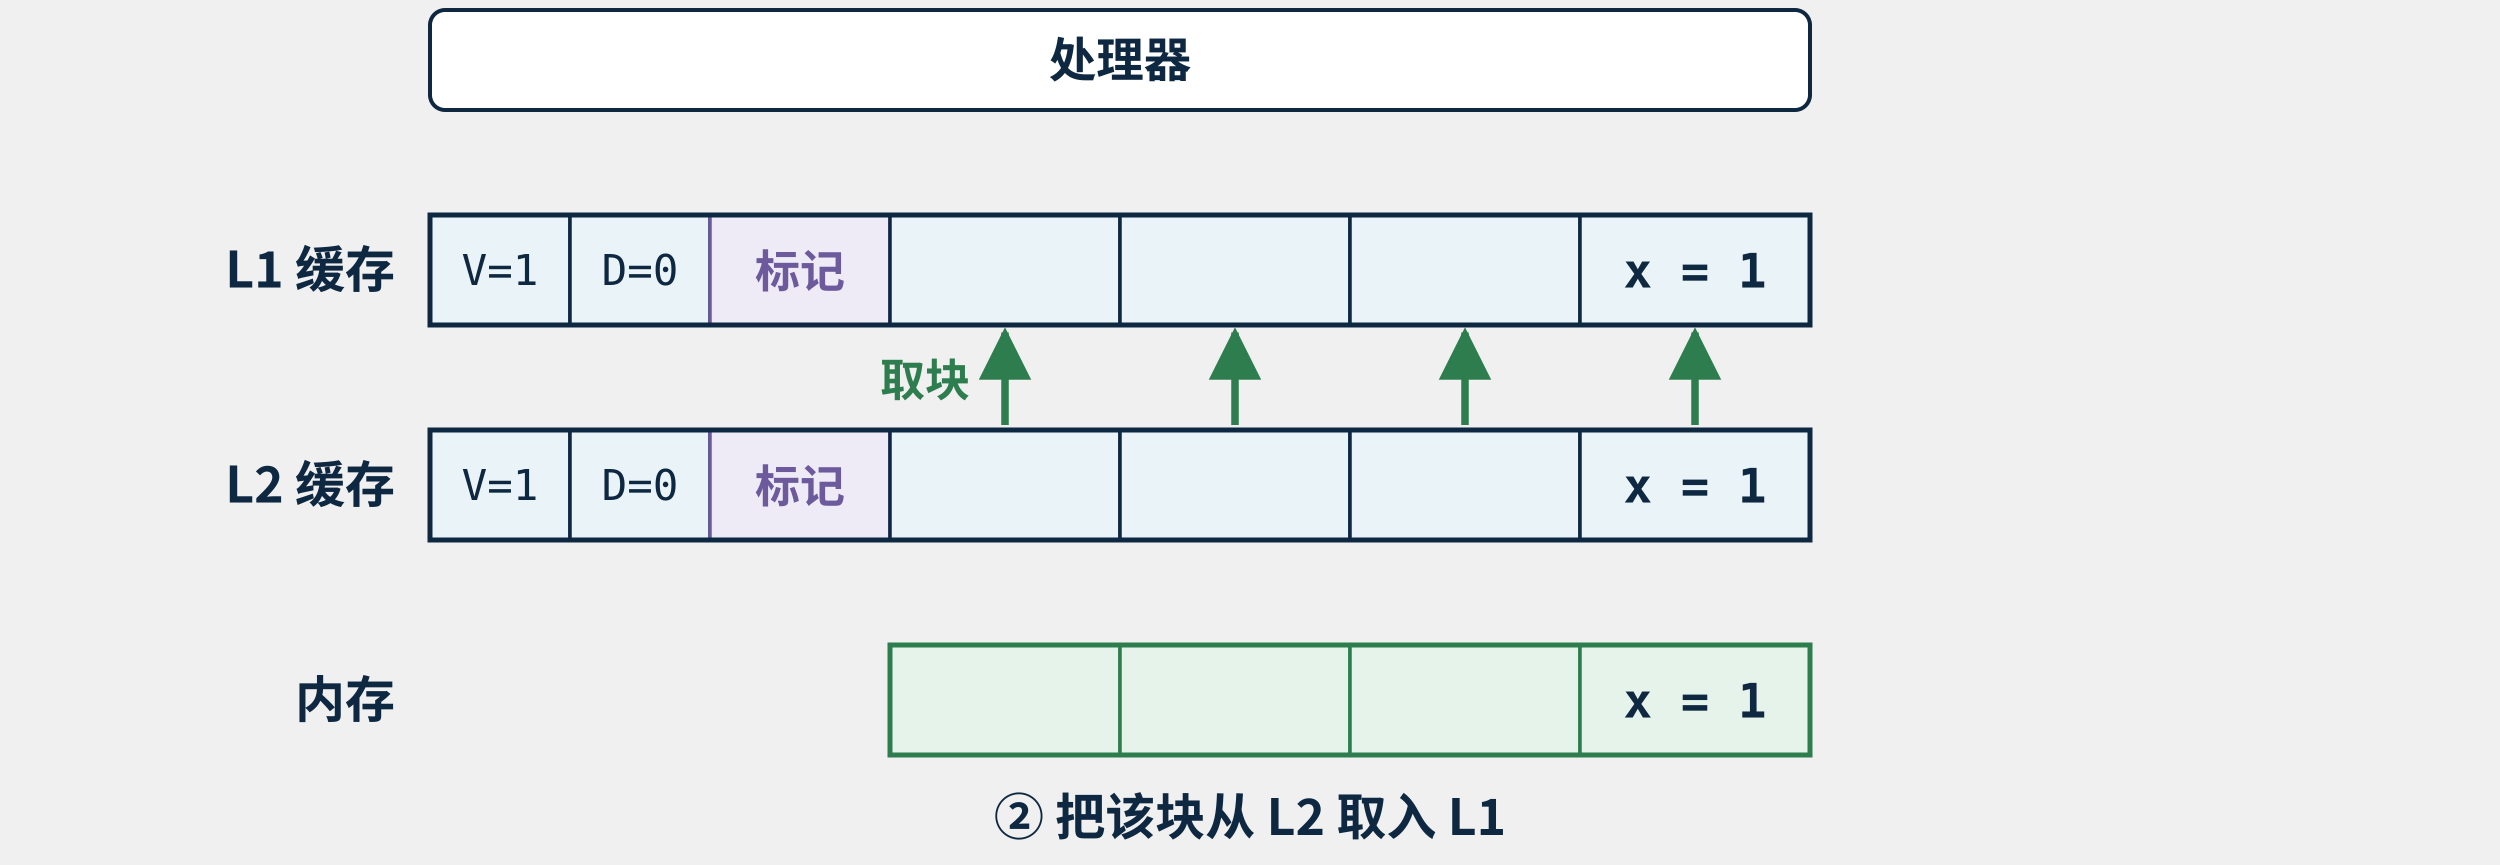
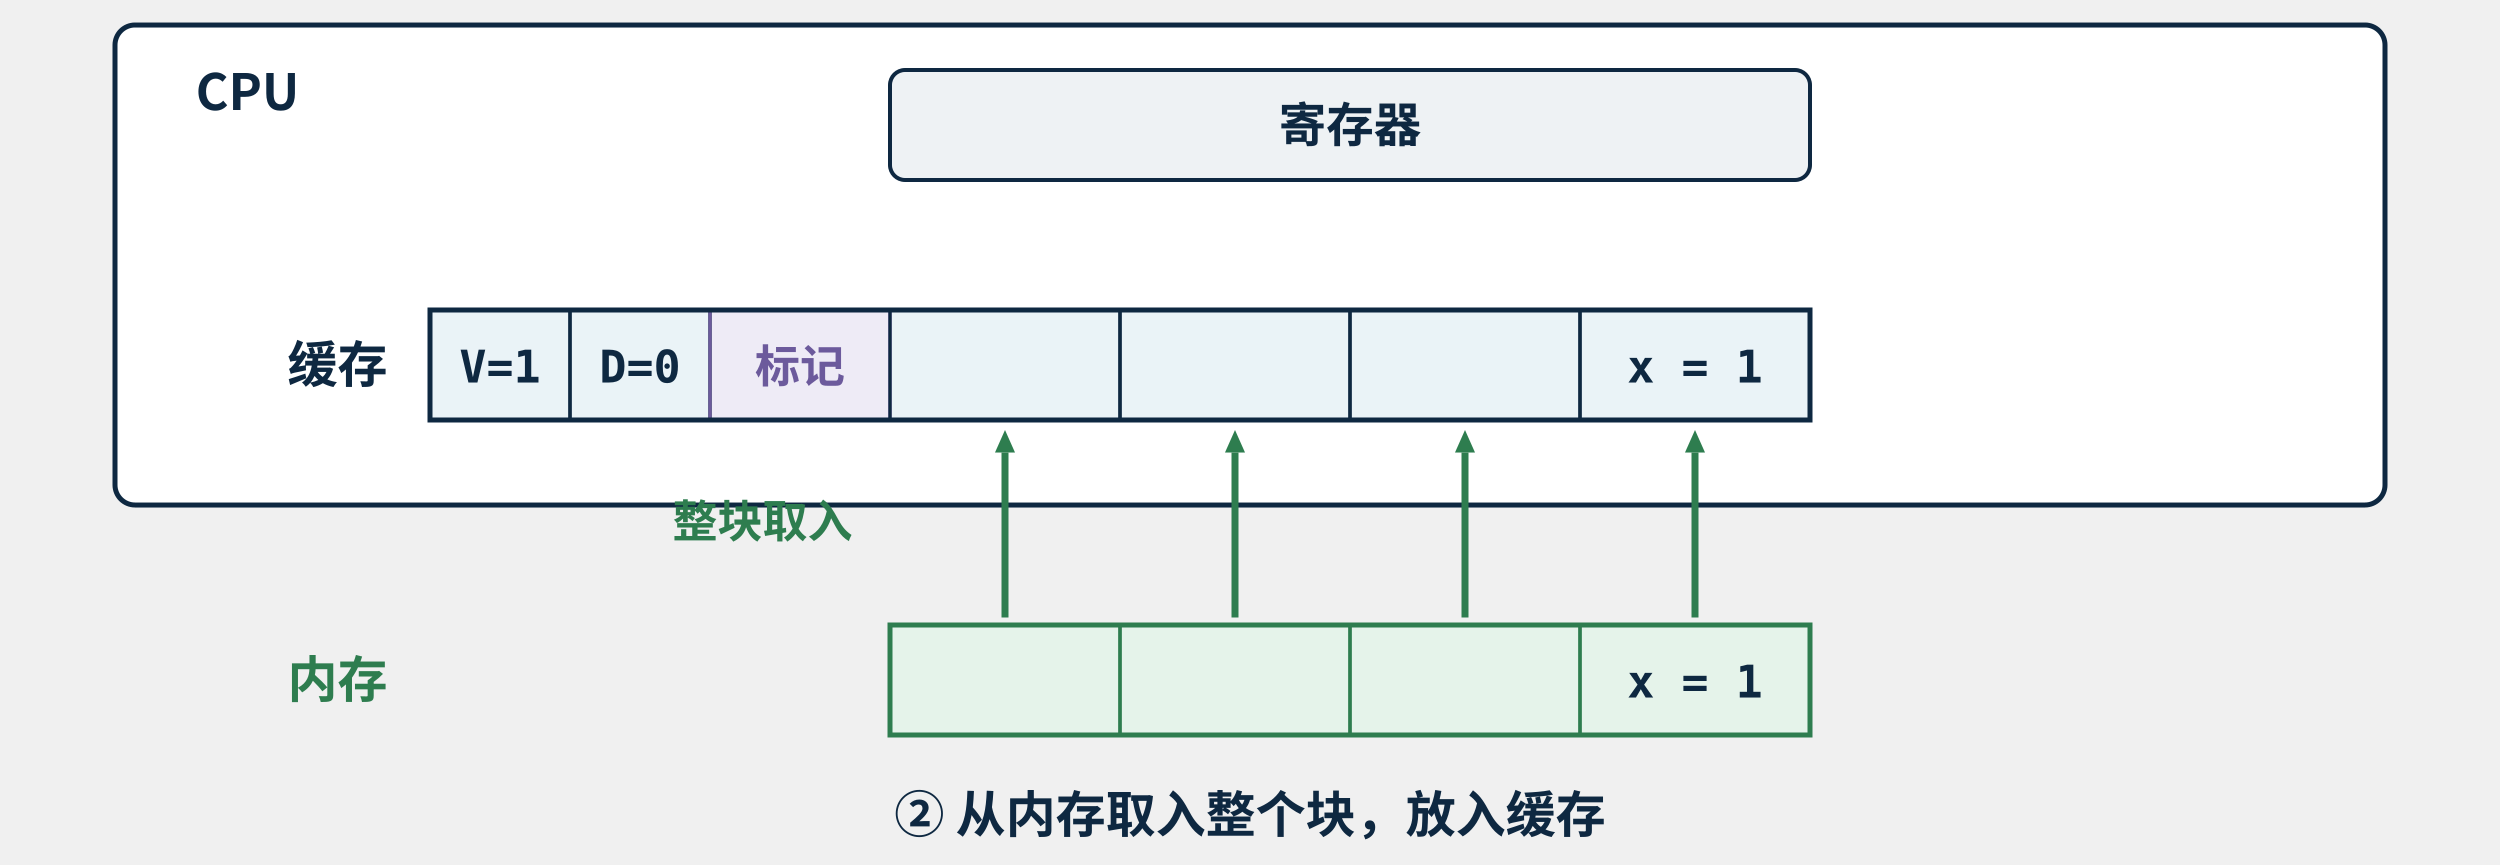
<svg xmlns="http://www.w3.org/2000/svg" viewBox="0 0 1000 346" width="1000" height="346">
  <defs>
    <marker id="ah-156082" viewBox="0 0 10 10" refX="9" refY="5" markerWidth="7" markerHeight="7" orient="auto-start-reverse">
      <path d="M0,0 L10,5 L0,10 z" fill="#156082" />
    </marker>
    <marker id="ah-e97132" viewBox="0 0 10 10" refX="9" refY="5" markerWidth="7" markerHeight="7" orient="auto-start-reverse">
      <path d="M0,0 L10,5 L0,10 z" fill="#e97132" />
    </marker>
    <marker id="ah-0e2841" viewBox="0 0 10 10" refX="9" refY="5" markerWidth="7" markerHeight="7" orient="auto-start-reverse">
      <path d="M0,0 L10,5 L0,10 z" fill="#0e2841" />
    </marker>
    <marker id="ah-2e7d4f" viewBox="0 0 10 10" refX="9" refY="5" markerWidth="7" markerHeight="7" orient="auto-start-reverse">
      <path d="M0,0 L10,5 L0,10 z" fill="#2e7d4f" />
    </marker>
    <marker id="ah-c0392b" viewBox="0 0 10 10" refX="9" refY="5" markerWidth="7" markerHeight="7" orient="auto-start-reverse">
      <path d="M0,0 L10,5 L0,10 z" fill="#c0392b" />
    </marker>
    <marker id="ah-5a6b78" viewBox="0 0 10 10" refX="9" refY="5" markerWidth="7" markerHeight="7" orient="auto-start-reverse">
      <path d="M0,0 L10,5 L0,10 z" fill="#5a6b78" />
    </marker>
    <marker id="ah-9fb5c3" viewBox="0 0 10 10" refX="9" refY="5" markerWidth="7" markerHeight="7" orient="auto-start-reverse">
      <path d="M0,0 L10,5 L0,10 z" fill="#9fb5c3" />
    </marker>
  </defs>
-   <rect x="172.0" y="4.0" width="552.0" height="40.0" rx="6" fill="#ffffff" stroke="#0e2841" stroke-width="1.6" />
-   <text x="448.0" y="30.8" font-family="PingFang SC, Noto Sans CJK SC, Source Han Sans SC, sans-serif" font-size="19" font-weight="bold" fill="#0e2841" text-anchor="middle">处理器</text>
-   <text x="158.0" y="115.0" font-family="PingFang SC, Noto Sans CJK SC, Source Han Sans SC, sans-serif" font-size="20" font-weight="bold" fill="#0e2841" text-anchor="end">L1 缓存</text>
-   <rect x="172.0" y="86.0" width="56.0" height="44.0" rx="0" fill="#eaf3f7" stroke="#0e2841" stroke-width="1.4" />
-   <text x="200.0" y="114.0" font-family="SFMono-Regular, Menlo, DejaVu Sans Mono, Consolas, monospace" font-size="17" font-weight="normal" fill="#0e2841" text-anchor="middle">V=1</text>
-   <rect x="228.0" y="86.0" width="56.0" height="44.0" rx="0" fill="#eaf3f7" stroke="#0e2841" stroke-width="1.4" />
-   <text x="256.0" y="114.0" font-family="SFMono-Regular, Menlo, DejaVu Sans Mono, Consolas, monospace" font-size="17" font-weight="normal" fill="#0e2841" text-anchor="middle">D=0</text>
-   <rect x="284.0" y="86.0" width="72.0" height="44.0" rx="0" fill="#eeebf6" stroke="#6c5a9c" stroke-width="1.4" />
-   <text x="320.0" y="115.0" font-family="PingFang SC, Noto Sans CJK SC, Source Han Sans SC, sans-serif" font-size="18" font-weight="bold" fill="#6c5a9c" text-anchor="middle">标记</text>
-   <rect x="356.0" y="86.0" width="92.0" height="44.0" rx="0" fill="#eaf3f7" stroke="#0e2841" stroke-width="1.4" />
-   <rect x="448.0" y="86.0" width="92.0" height="44.0" rx="0" fill="#eaf3f7" stroke="#0e2841" stroke-width="1.4" />
-   <rect x="540.0" y="86.0" width="92.0" height="44.0" rx="0" fill="#eaf3f7" stroke="#0e2841" stroke-width="1.4" />
-   <rect x="632.0" y="86.0" width="92.0" height="44.0" rx="0" fill="#eaf3f7" stroke="#0e2841" stroke-width="1.4" />
-   <text x="678.0" y="115.0" font-family="SFMono-Regular, Menlo, DejaVu Sans Mono, Consolas, monospace" font-size="19" font-weight="bold" fill="#0e2841" text-anchor="middle">x = 1</text>
-   <rect x="172.0" y="86.0" width="552.0" height="44.0" rx="0" fill="none" stroke="#0e2841" stroke-width="2" />
-   <text x="158.0" y="201.0" font-family="PingFang SC, Noto Sans CJK SC, Source Han Sans SC, sans-serif" font-size="20" font-weight="bold" fill="#0e2841" text-anchor="end">L2 缓存</text>
-   <rect x="172.0" y="172.0" width="56.0" height="44.0" rx="0" fill="#eaf3f7" stroke="#0e2841" stroke-width="1.4" />
-   <text x="200.0" y="200.0" font-family="SFMono-Regular, Menlo, DejaVu Sans Mono, Consolas, monospace" font-size="17" font-weight="normal" fill="#0e2841" text-anchor="middle">V=1</text>
-   <rect x="228.0" y="172.0" width="56.0" height="44.0" rx="0" fill="#eaf3f7" stroke="#0e2841" stroke-width="1.4" />
-   <text x="256.0" y="200.0" font-family="SFMono-Regular, Menlo, DejaVu Sans Mono, Consolas, monospace" font-size="17" font-weight="normal" fill="#0e2841" text-anchor="middle">D=0</text>
-   <rect x="284.0" y="172.0" width="72.0" height="44.0" rx="0" fill="#eeebf6" stroke="#6c5a9c" stroke-width="1.4" />
-   <text x="320.0" y="201.0" font-family="PingFang SC, Noto Sans CJK SC, Source Han Sans SC, sans-serif" font-size="18" font-weight="bold" fill="#6c5a9c" text-anchor="middle">标记</text>
-   <rect x="356.0" y="172.0" width="92.0" height="44.0" rx="0" fill="#eaf3f7" stroke="#0e2841" stroke-width="1.4" />
-   <rect x="448.0" y="172.0" width="92.0" height="44.0" rx="0" fill="#eaf3f7" stroke="#0e2841" stroke-width="1.4" />
-   <rect x="540.0" y="172.0" width="92.0" height="44.0" rx="0" fill="#eaf3f7" stroke="#0e2841" stroke-width="1.4" />
-   <rect x="632.0" y="172.0" width="92.0" height="44.0" rx="0" fill="#eaf3f7" stroke="#0e2841" stroke-width="1.4" />
-   <text x="678.0" y="201.0" font-family="SFMono-Regular, Menlo, DejaVu Sans Mono, Consolas, monospace" font-size="19" font-weight="bold" fill="#0e2841" text-anchor="middle">x = 1</text>
-   <rect x="172.0" y="172.0" width="552.0" height="44.0" rx="0" fill="none" stroke="#0e2841" stroke-width="2" />
-   <text x="158.0" y="287.0" font-family="PingFang SC, Noto Sans CJK SC, Source Han Sans SC, sans-serif" font-size="20" font-weight="bold" fill="#0e2841" text-anchor="end">内存</text>
-   <rect x="356.0" y="258.0" width="92.0" height="44.0" rx="0" fill="#e5f3ea" stroke="#2e7d4f" stroke-width="1.4" />
-   <rect x="448.0" y="258.0" width="92.0" height="44.0" rx="0" fill="#e5f3ea" stroke="#2e7d4f" stroke-width="1.4" />
-   <rect x="540.0" y="258.0" width="92.0" height="44.0" rx="0" fill="#e5f3ea" stroke="#2e7d4f" stroke-width="1.4" />
-   <rect x="632.0" y="258.0" width="92.0" height="44.0" rx="0" fill="#e5f3ea" stroke="#2e7d4f" stroke-width="1.4" />
-   <text x="678.0" y="287.0" font-family="SFMono-Regular, Menlo, DejaVu Sans Mono, Consolas, monospace" font-size="19" font-weight="bold" fill="#0e2841" text-anchor="middle">x = 1</text>
-   <rect x="356.0" y="258.0" width="368.0" height="44.0" rx="0" fill="none" stroke="#2e7d4f" stroke-width="2" />
-   <line x1="402.0" y1="170.0" x2="402.0" y2="133.0" stroke="#2e7d4f" stroke-width="3" marker-end="url(#ah-2e7d4f)" />
-   <line x1="494.0" y1="170.0" x2="494.0" y2="133.0" stroke="#2e7d4f" stroke-width="3" marker-end="url(#ah-2e7d4f)" />
-   <line x1="586.0" y1="170.0" x2="586.0" y2="133.0" stroke="#2e7d4f" stroke-width="3" marker-end="url(#ah-2e7d4f)" />
-   <line x1="678.0" y1="170.0" x2="678.0" y2="133.0" stroke="#2e7d4f" stroke-width="3" marker-end="url(#ah-2e7d4f)" />
-   <text x="388.0" y="158.5" font-family="PingFang SC, Noto Sans CJK SC, Source Han Sans SC, sans-serif" font-size="18" font-weight="bold" fill="#2e7d4f" text-anchor="end">取块</text>
-   <text x="500.0" y="334.0" font-family="PingFang SC, Noto Sans CJK SC, Source Han Sans SC, sans-serif" font-size="20" font-weight="bold" fill="#0e2841" text-anchor="middle">② 把该块从 L2 取入 L1</text>
+   <rect x="46.0" y="10.0" width="908.0" height="192.0" rx="8" fill="#ffffff" stroke="#0e2841" stroke-width="2" />
+   <text x="99.0" y="44.0" font-family="PingFang SC, Noto Sans CJK SC, Source Han Sans SC, sans-serif" font-size="20" font-weight="bold" fill="#0e2841" text-anchor="middle">CPU</text>
+   <rect x="356.0" y="28.0" width="368.0" height="44.0" rx="6" fill="#eef2f4" stroke="#0e2841" stroke-width="1.6" />
+   <text x="540.0" y="56.8" font-family="PingFang SC, Noto Sans CJK SC, Source Han Sans SC, sans-serif" font-size="19" font-weight="bold" fill="#0e2841" text-anchor="middle">寄存器</text>
+   <text x="155.0" y="153.0" font-family="PingFang SC, Noto Sans CJK SC, Source Han Sans SC, sans-serif" font-size="20" font-weight="bold" fill="#0e2841" text-anchor="end">缓存</text>
+   <rect x="172.0" y="124.0" width="56.0" height="44.0" rx="0" fill="#eaf3f7" stroke="none" stroke-width="0" />
+   <text x="200.0" y="153.0" font-family="SFMono-Regular, Menlo, DejaVu Sans Mono, Consolas, monospace" font-size="18" font-weight="bold" fill="#0e2841" text-anchor="middle">V=1</text>
+   <rect x="228.0" y="124.0" width="56.0" height="44.0" rx="0" fill="#eaf3f7" stroke="none" stroke-width="0" />
+   <text x="256.0" y="153.0" font-family="SFMono-Regular, Menlo, DejaVu Sans Mono, Consolas, monospace" font-size="18" font-weight="bold" fill="#0e2841" text-anchor="middle">D=0</text>
+   <rect x="284.0" y="124.0" width="72.0" height="44.0" rx="0" fill="#eeebf6" stroke="none" stroke-width="0" />
+   <text x="320.0" y="153.0" font-family="PingFang SC, Noto Sans CJK SC, Source Han Sans SC, sans-serif" font-size="18" font-weight="bold" fill="#6c5a9c" text-anchor="middle">标记</text>
+   <rect x="356.0" y="124.0" width="92.0" height="44.0" rx="0" fill="#eaf3f7" stroke="none" stroke-width="0" />
+   <rect x="448.0" y="124.0" width="92.0" height="44.0" rx="0" fill="#eaf3f7" stroke="none" stroke-width="0" />
+   <rect x="540.0" y="124.0" width="92.0" height="44.0" rx="0" fill="#eaf3f7" stroke="none" stroke-width="0" />
+   <rect x="632.0" y="124.0" width="92.0" height="44.0" rx="0" fill="#eaf3f7" stroke="none" stroke-width="0" />
+   <text x="678.0" y="153.0" font-family="SFMono-Regular, Menlo, DejaVu Sans Mono, Consolas, monospace" font-size="18" font-weight="bold" fill="#0e2841" text-anchor="middle">x = 1</text>
+   <rect x="172.0" y="124.0" width="56.0" height="44.0" rx="0" fill="none" stroke="#0e2841" stroke-width="1.3" />
+   <rect x="228.0" y="124.0" width="56.0" height="44.0" rx="0" fill="none" stroke="#0e2841" stroke-width="1.3" />
+   <rect x="284.0" y="124.0" width="72.0" height="44.0" rx="0" fill="none" stroke="#6c5a9c" stroke-width="1.3" />
+   <rect x="356.0" y="124.0" width="92.0" height="44.0" rx="0" fill="none" stroke="#0e2841" stroke-width="1.3" />
+   <rect x="448.0" y="124.0" width="92.0" height="44.0" rx="0" fill="none" stroke="#0e2841" stroke-width="1.3" />
+   <rect x="540.0" y="124.0" width="92.0" height="44.0" rx="0" fill="none" stroke="#0e2841" stroke-width="1.3" />
+   <rect x="632.0" y="124.0" width="92.0" height="44.0" rx="0" fill="none" stroke="#0e2841" stroke-width="1.3" />
+   <rect x="172.0" y="124.0" width="552.0" height="44.0" rx="0" fill="none" stroke="#0e2841" stroke-width="2" />
+   <text x="155.0" y="279.0" font-family="PingFang SC, Noto Sans CJK SC, Source Han Sans SC, sans-serif" font-size="20" font-weight="bold" fill="#2e7d4f" text-anchor="end">内存</text>
+   <rect x="356.0" y="250.0" width="92.0" height="44.0" rx="0" fill="#e5f3ea" stroke="none" stroke-width="0" />
+   <rect x="448.0" y="250.0" width="92.0" height="44.0" rx="0" fill="#e5f3ea" stroke="none" stroke-width="0" />
+   <rect x="540.0" y="250.0" width="92.0" height="44.0" rx="0" fill="#e5f3ea" stroke="none" stroke-width="0" />
+   <rect x="632.0" y="250.0" width="92.0" height="44.0" rx="0" fill="#e5f3ea" stroke="none" stroke-width="0" />
+   <text x="678.0" y="279.0" font-family="SFMono-Regular, Menlo, DejaVu Sans Mono, Consolas, monospace" font-size="18" font-weight="bold" fill="#0e2841" text-anchor="middle">x = 1</text>
+   <rect x="356.0" y="250.0" width="92.0" height="44.0" rx="0" fill="none" stroke="#2e7d4f" stroke-width="1.3" />
+   <rect x="448.0" y="250.0" width="92.0" height="44.0" rx="0" fill="none" stroke="#2e7d4f" stroke-width="1.3" />
+   <rect x="540.0" y="250.0" width="92.0" height="44.0" rx="0" fill="none" stroke="#2e7d4f" stroke-width="1.3" />
+   <rect x="632.0" y="250.0" width="92.0" height="44.0" rx="0" fill="none" stroke="#2e7d4f" stroke-width="1.3" />
+   <rect x="356.0" y="250.0" width="368.0" height="44.0" rx="0" fill="none" stroke="#2e7d4f" stroke-width="2" />
+   <path d="M 402.0 247.0 L 402.0 181.0" fill="none" stroke="#2e7d4f" stroke-width="2.8" />
+   <path d="M 402.0 172.0 L 406.0 181.0 L 398.0 181.0 Z" fill="#2e7d4f" stroke="#2e7d4f" stroke-width="0" />
+   <path d="M 494.0 247.0 L 494.0 181.0" fill="none" stroke="#2e7d4f" stroke-width="2.8" />
+   <path d="M 494.0 172.0 L 498.0 181.0 L 490.0 181.0 Z" fill="#2e7d4f" stroke="#2e7d4f" stroke-width="0" />
+   <path d="M 586.0 247.0 L 586.0 181.0" fill="none" stroke="#2e7d4f" stroke-width="2.8" />
+   <path d="M 586.0 172.0 L 590.0 181.0 L 582.0 181.0 Z" fill="#2e7d4f" stroke="#2e7d4f" stroke-width="0" />
+   <path d="M 678.0 247.0 L 678.0 181.0" fill="none" stroke="#2e7d4f" stroke-width="2.8" />
+   <path d="M 678.0 172.0 L 682.0 181.0 L 674.0 181.0 Z" fill="#2e7d4f" stroke="#2e7d4f" stroke-width="0" />
+   <text x="341.0" y="215.0" font-family="PingFang SC, Noto Sans CJK SC, Source Han Sans SC, sans-serif" font-size="18" font-weight="bold" fill="#2e7d4f" text-anchor="end">整块取入</text>
+   <text x="500.0" y="333.0" font-family="PingFang SC, Noto Sans CJK SC, Source Han Sans SC, sans-serif" font-size="20" font-weight="bold" fill="#0e2841" text-anchor="middle">② 从内存取入整个块，放入缓存</text>
</svg>
